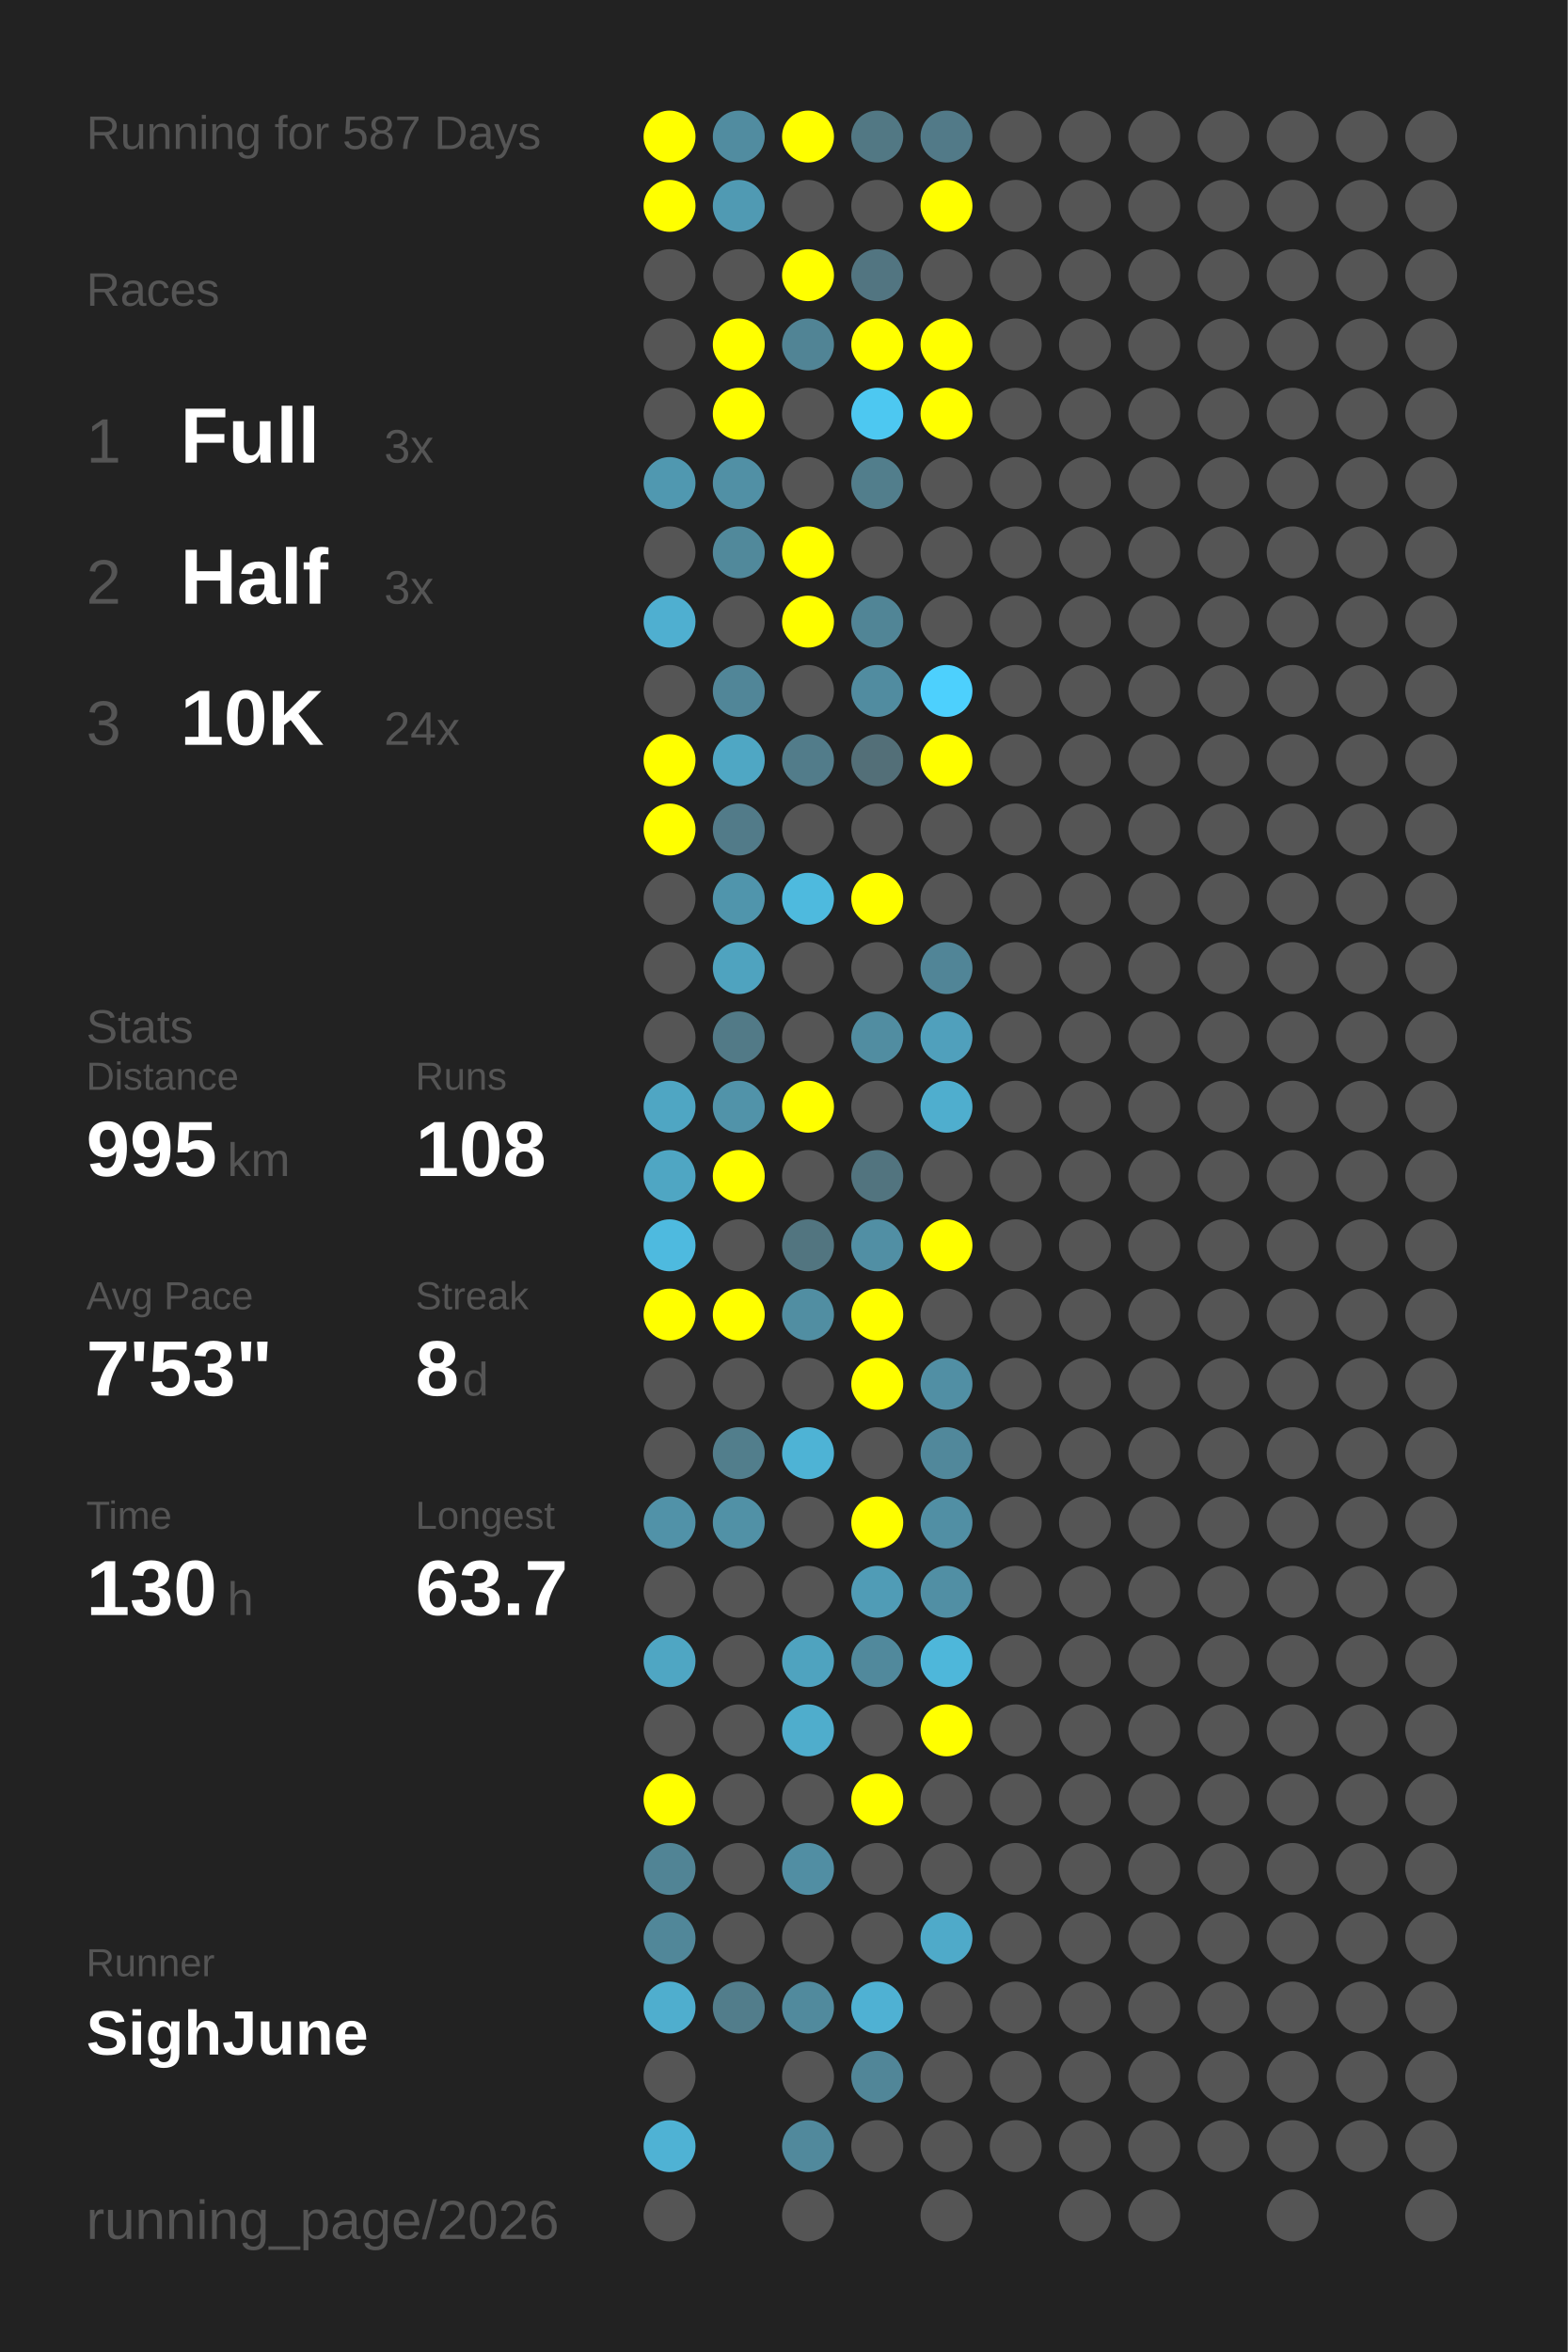
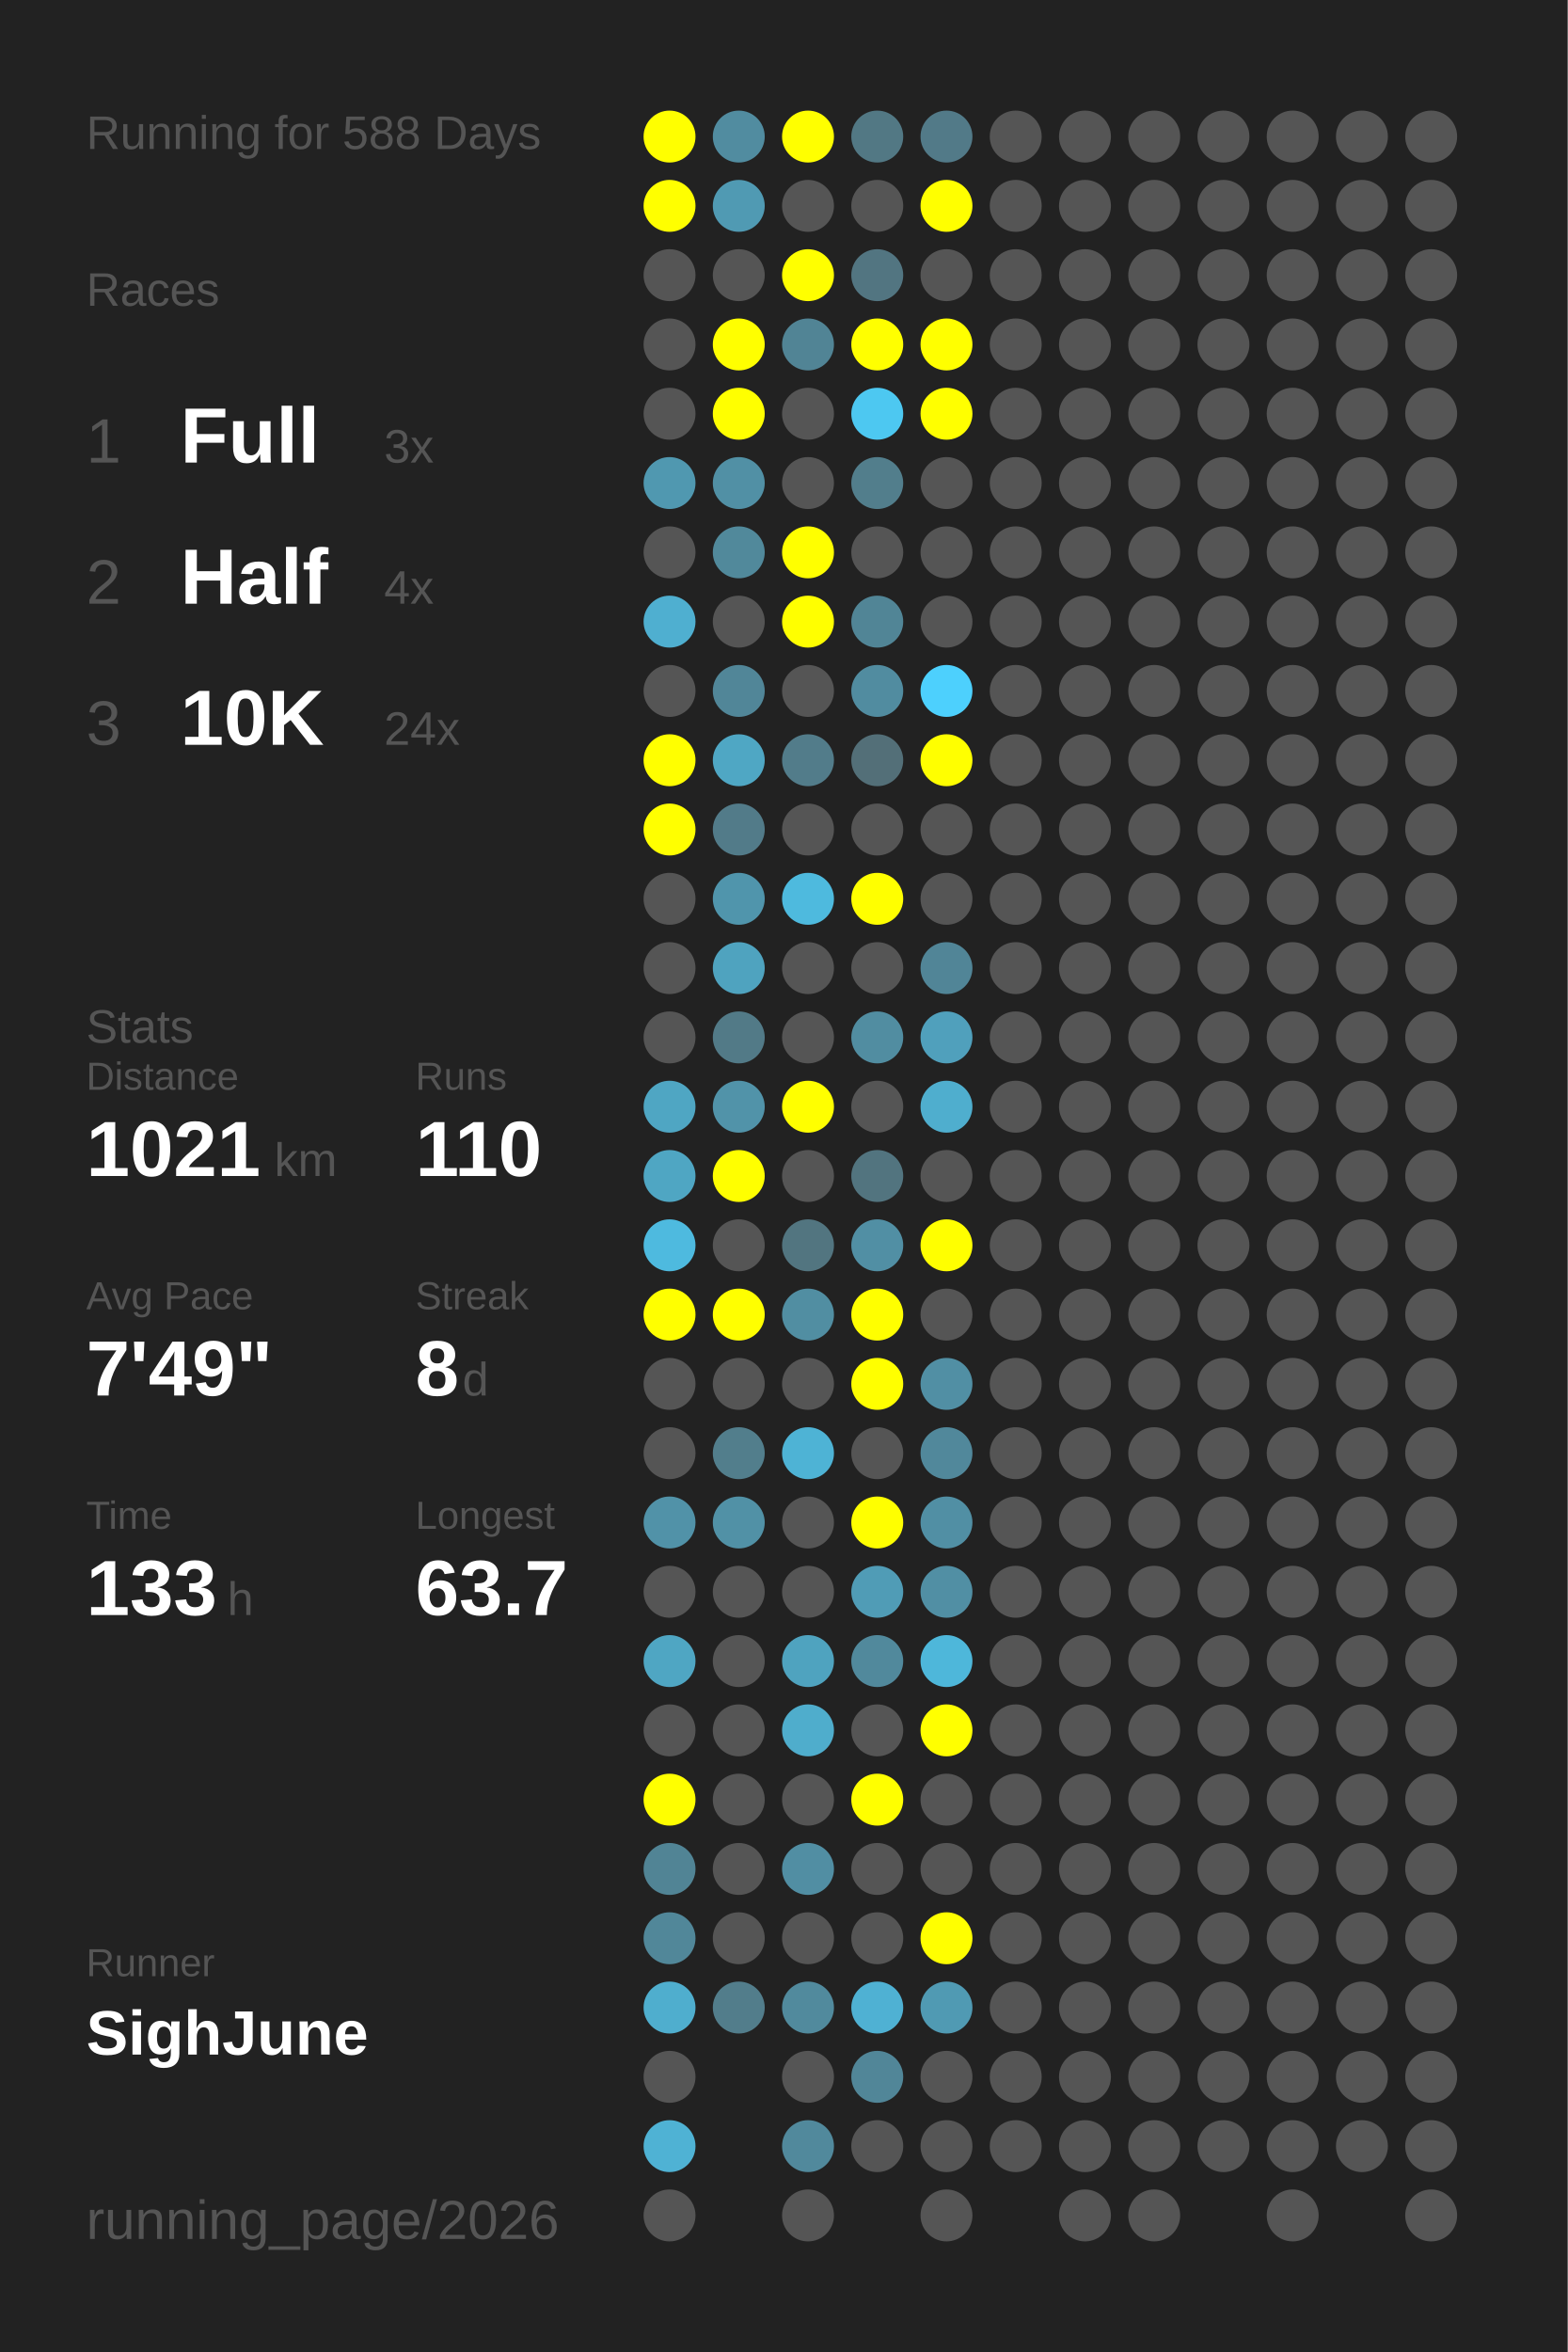
<svg xmlns="http://www.w3.org/2000/svg" baseProfile="full" height="300mm" version="1.1" viewBox="0,0,200,300" width="200mm">
  <defs />
  <rect fill="#222222" height="300" width="200" x="0" y="0" />
-   <text fill="#555555" style="font-size:6px; font-family:Arial;" x="11" y="19">Running for 587 Days</text>
+   <text fill="#555555" style="font-size:6px; font-family:Arial;" x="11" y="19">Running for 588 Days</text>
  <text fill="#555555" style="font-size:6px; font-family:Arial;" x="11" y="39">Races</text>
  <text fill="#555555" style="font-size:8px; font-family:Arial;" x="11" y="59">1</text>
  <text fill="#FFFFFF" style="font-size:10px; font-family:Arial; font-weight:bold;" x="23" y="59">Full</text>
  <text fill="#555555" style="font-size:6px; font-family:Arial;" x="49" y="59">3x</text>
  <text fill="#555555" style="font-size:8px; font-family:Arial;" x="11" y="77">2</text>
  <text fill="#FFFFFF" style="font-size:10px; font-family:Arial; font-weight:bold;" x="23" y="77">Half</text>
-   <text fill="#555555" style="font-size:6px; font-family:Arial;" x="49" y="77">3x</text>
+   <text fill="#555555" style="font-size:6px; font-family:Arial;" x="49" y="77">4x</text>
  <text fill="#555555" style="font-size:8px; font-family:Arial;" x="11" y="95">3</text>
  <text fill="#FFFFFF" style="font-size:10px; font-family:Arial; font-weight:bold;" x="23" y="95">10K</text>
  <text fill="#555555" style="font-size:6px; font-family:Arial;" x="49" y="95">24x</text>
  <text fill="#555555" style="font-size:6px; font-family:Arial;" x="11" y="133">Stats</text>
  <text fill="#555555" style="font-size:5px; font-family:Arial;" x="11" y="139">Distance</text>
-   <text fill="#FFFFFF" style="font-size:10px; font-family:Arial; font-weight:bold;" x="11" y="150">995</text>
-   <text fill="#555555" style="font-size:6px; font-family:Arial;" x="29" y="150">km</text>
+   <text fill="#FFFFFF" style="font-size:10px; font-family:Arial; font-weight:bold;" x="11" y="150">1021</text>
+   <text fill="#555555" style="font-size:6px; font-family:Arial;" x="35" y="150">km</text>
  <text fill="#555555" style="font-size:5px; font-family:Arial;" x="53" y="139">Runs</text>
-   <text fill="#FFFFFF" style="font-size:10px; font-family:Arial; font-weight:bold;" x="53" y="150">108</text>
+   <text fill="#FFFFFF" style="font-size:10px; font-family:Arial; font-weight:bold;" x="53" y="150">110</text>
  <text fill="#555555" style="font-size:5px; font-family:Arial;" x="11" y="167">Avg Pace</text>
-   <text fill="#FFFFFF" style="font-size:10px; font-family:Arial; font-weight:bold;" x="11" y="178">7'53"</text>
+   <text fill="#FFFFFF" style="font-size:10px; font-family:Arial; font-weight:bold;" x="11" y="178">7'49"</text>
  <text fill="#555555" style="font-size:5px; font-family:Arial;" x="53" y="167">Streak</text>
  <text fill="#FFFFFF" style="font-size:10px; font-family:Arial; font-weight:bold;" x="53" y="178">8</text>
  <text fill="#555555" style="font-size:6px; font-family:Arial;" x="59" y="178">d</text>
  <text fill="#555555" style="font-size:5px; font-family:Arial;" x="11" y="195">Time</text>
-   <text fill="#FFFFFF" style="font-size:10px; font-family:Arial; font-weight:bold;" x="11" y="206">130</text>
+   <text fill="#FFFFFF" style="font-size:10px; font-family:Arial; font-weight:bold;" x="11" y="206">133</text>
  <text fill="#555555" style="font-size:6px; font-family:Arial;" x="29" y="206">h</text>
  <text fill="#555555" style="font-size:5px; font-family:Arial;" x="53" y="195">Longest</text>
  <text fill="#FFFFFF" style="font-size:10px; font-family:Arial; font-weight:bold;" x="53" y="206">63.7</text>
  <text fill="#555555" style="font-size:5px; font-family:Arial;" x="11" y="252.065">Runner</text>
  <text fill="#FFFFFF" style="font-size:8px; font-family:Arial; font-weight:bold;" x="11" y="262.065">SighJune</text>
  <text fill="#555555" style="font-size:7px; font-family:Arial;" x="11" y="285.581">running_page/2026</text>
  <circle cx="85.417" cy="17.419" fill="#FFFF00" r="3.312" />
  <circle cx="85.417" cy="26.258" fill="#FFFF00" r="3.312" />
  <circle cx="85.417" cy="35.097" fill="#555555" r="3.312" />
  <circle cx="85.417" cy="43.935" fill="#555555" r="3.312" />
  <circle cx="85.417" cy="52.774" fill="#555555" r="3.312" />
  <circle cx="85.417" cy="61.613" fill="#5098b0" r="3.312" />
  <circle cx="85.417" cy="70.452" fill="#555555" r="3.312" />
  <circle cx="85.417" cy="79.29" fill="#4fafd0" r="3.312" />
  <circle cx="85.417" cy="88.129" fill="#555555" r="3.312" />
  <circle cx="85.417" cy="96.968" fill="#FFFF00" r="3.312" />
  <circle cx="85.417" cy="105.806" fill="#FFFF00" r="3.312" />
  <circle cx="85.417" cy="114.645" fill="#555555" r="3.312" />
  <circle cx="85.417" cy="123.484" fill="#555555" r="3.312" />
  <circle cx="85.417" cy="132.323" fill="#555555" r="3.312" />
  <circle cx="85.417" cy="141.161" fill="#4fa6c3" r="3.312" />
  <circle cx="85.417" cy="150" fill="#4fa6c3" r="3.312" />
  <circle cx="85.417" cy="158.839" fill="#4ebadf" r="3.312" />
  <circle cx="85.417" cy="167.677" fill="#FFFF00" r="3.312" />
  <circle cx="85.417" cy="176.516" fill="#555555" r="3.312" />
  <circle cx="85.417" cy="185.355" fill="#555555" r="3.312" />
  <circle cx="85.417" cy="194.194" fill="#5192a8" r="3.312" />
  <circle cx="85.417" cy="203.032" fill="#555555" r="3.312" />
  <circle cx="85.417" cy="211.871" fill="#4fa6c3" r="3.312" />
  <circle cx="85.417" cy="220.71" fill="#555555" r="3.312" />
  <circle cx="85.417" cy="229.548" fill="#FFFF00" r="3.312" />
  <circle cx="85.417" cy="238.387" fill="#518495" r="3.312" />
  <circle cx="85.417" cy="247.226" fill="#518799" r="3.312" />
  <circle cx="85.417" cy="256.065" fill="#4faece" r="3.312" />
  <circle cx="85.417" cy="264.903" fill="#555555" r="3.312" />
  <circle cx="85.417" cy="273.742" fill="#4fb2d4" r="3.312" />
  <circle cx="85.417" cy="282.581" fill="#555555" r="3.312" />
  <circle cx="94.25" cy="17.419" fill="#518ca0" r="3.312" />
  <circle cx="94.25" cy="26.258" fill="#509ab3" r="3.312" />
  <circle cx="94.25" cy="35.097" fill="#555555" r="3.312" />
  <circle cx="94.25" cy="43.935" fill="#FFFF00" r="3.312" />
  <circle cx="94.25" cy="52.774" fill="#FFFF00" r="3.312" />
  <circle cx="94.25" cy="61.613" fill="#5190a5" r="3.312" />
  <circle cx="94.25" cy="70.452" fill="#51899b" r="3.312" />
  <circle cx="94.25" cy="79.29" fill="#555555" r="3.312" />
  <circle cx="94.25" cy="88.129" fill="#518698" r="3.312" />
  <circle cx="94.25" cy="96.968" fill="#4fa7c4" r="3.312" />
  <circle cx="94.25" cy="105.806" fill="#527b89" r="3.312" />
  <circle cx="94.25" cy="114.645" fill="#5095ac" r="3.312" />
  <circle cx="94.25" cy="123.484" fill="#4fa3bf" r="3.312" />
  <circle cx="94.25" cy="132.323" fill="#527a87" r="3.312" />
  <circle cx="94.25" cy="141.161" fill="#5193a9" r="3.312" />
  <circle cx="94.25" cy="150" fill="#FFFF00" r="3.312" />
  <circle cx="94.25" cy="158.839" fill="#555555" r="3.312" />
  <circle cx="94.25" cy="167.677" fill="#FFFF00" r="3.312" />
  <circle cx="94.25" cy="176.516" fill="#555555" r="3.312" />
  <circle cx="94.25" cy="185.355" fill="#527e8c" r="3.312" />
  <circle cx="94.25" cy="194.194" fill="#5191a6" r="3.312" />
  <circle cx="94.25" cy="203.032" fill="#555555" r="3.312" />
  <circle cx="94.25" cy="211.871" fill="#555555" r="3.312" />
  <circle cx="94.25" cy="220.71" fill="#555555" r="3.312" />
  <circle cx="94.25" cy="229.548" fill="#555555" r="3.312" />
  <circle cx="94.25" cy="238.387" fill="#555555" r="3.312" />
  <circle cx="94.25" cy="247.226" fill="#555555" r="3.312" />
  <circle cx="94.25" cy="256.065" fill="#527d8b" r="3.312" />
  <circle cx="103.083" cy="17.419" fill="#FFFF00" r="3.312" />
  <circle cx="103.083" cy="26.258" fill="#555555" r="3.312" />
  <circle cx="103.083" cy="35.097" fill="#FFFF00" r="3.312" />
  <circle cx="103.083" cy="43.935" fill="#518495" r="3.312" />
  <circle cx="103.083" cy="52.774" fill="#555555" r="3.312" />
  <circle cx="103.083" cy="61.613" fill="#555555" r="3.312" />
  <circle cx="103.083" cy="70.452" fill="#FFFF00" r="3.312" />
  <circle cx="103.083" cy="79.29" fill="#FFFF00" r="3.312" />
  <circle cx="103.083" cy="88.129" fill="#555555" r="3.312" />
  <circle cx="103.083" cy="96.968" fill="#527c8a" r="3.312" />
  <circle cx="103.083" cy="105.806" fill="#555555" r="3.312" />
  <circle cx="103.083" cy="114.645" fill="#4ebade" r="3.312" />
  <circle cx="103.083" cy="123.484" fill="#555555" r="3.312" />
  <circle cx="103.083" cy="132.323" fill="#555555" r="3.312" />
  <circle cx="103.083" cy="141.161" fill="#FFFF00" r="3.312" />
  <circle cx="103.083" cy="150" fill="#555555" r="3.312" />
  <circle cx="103.083" cy="158.839" fill="#527580" r="3.312" />
  <circle cx="103.083" cy="167.677" fill="#518ea2" r="3.312" />
  <circle cx="103.083" cy="176.516" fill="#555555" r="3.312" />
  <circle cx="103.083" cy="185.355" fill="#4eb3d5" r="3.312" />
  <circle cx="103.083" cy="194.194" fill="#555555" r="3.312" />
  <circle cx="103.083" cy="203.032" fill="#555555" r="3.312" />
  <circle cx="103.083" cy="211.871" fill="#4fa3bf" r="3.312" />
  <circle cx="103.083" cy="220.71" fill="#4fadcc" r="3.312" />
  <circle cx="103.083" cy="229.548" fill="#555555" r="3.312" />
  <circle cx="103.083" cy="238.387" fill="#518ea3" r="3.312" />
  <circle cx="103.083" cy="247.226" fill="#555555" r="3.312" />
  <circle cx="103.083" cy="256.065" fill="#518a9d" r="3.312" />
  <circle cx="103.083" cy="264.903" fill="#555555" r="3.312" />
  <circle cx="103.083" cy="273.742" fill="#51899c" r="3.312" />
  <circle cx="103.083" cy="282.581" fill="#555555" r="3.312" />
  <circle cx="111.917" cy="17.419" fill="#527884" r="3.312" />
  <circle cx="111.917" cy="26.258" fill="#555555" r="3.312" />
  <circle cx="111.917" cy="35.097" fill="#527581" r="3.312" />
  <circle cx="111.917" cy="43.935" fill="#FFFF00" r="3.312" />
  <circle cx="111.917" cy="52.774" fill="#4dc8f1" r="3.312" />
  <circle cx="111.917" cy="61.613" fill="#527e8c" r="3.312" />
  <circle cx="111.917" cy="70.452" fill="#555555" r="3.312" />
  <circle cx="111.917" cy="79.29" fill="#518596" r="3.312" />
  <circle cx="111.917" cy="88.129" fill="#518ca0" r="3.312" />
  <circle cx="111.917" cy="96.968" fill="#536f78" r="3.312" />
  <circle cx="111.917" cy="105.806" fill="#555555" r="3.312" />
  <circle cx="111.917" cy="114.645" fill="#FFFF00" r="3.312" />
  <circle cx="111.917" cy="123.484" fill="#555555" r="3.312" />
  <circle cx="111.917" cy="132.323" fill="#518da1" r="3.312" />
  <circle cx="111.917" cy="141.161" fill="#555555" r="3.312" />
  <circle cx="111.917" cy="150" fill="#52747f" r="3.312" />
  <circle cx="111.917" cy="158.839" fill="#518fa4" r="3.312" />
  <circle cx="111.917" cy="167.677" fill="#FFFF00" r="3.312" />
  <circle cx="111.917" cy="176.516" fill="#FFFF00" r="3.312" />
  <circle cx="111.917" cy="185.355" fill="#555555" r="3.312" />
  <circle cx="111.917" cy="194.194" fill="#FFFF00" r="3.312" />
  <circle cx="111.917" cy="203.032" fill="#509cb6" r="3.312" />
  <circle cx="111.917" cy="211.871" fill="#51899c" r="3.312" />
  <circle cx="111.917" cy="220.71" fill="#555555" r="3.312" />
  <circle cx="111.917" cy="229.548" fill="#FFFF00" r="3.312" />
  <circle cx="111.917" cy="238.387" fill="#555555" r="3.312" />
  <circle cx="111.917" cy="247.226" fill="#555555" r="3.312" />
  <circle cx="111.917" cy="256.065" fill="#4fb1d3" r="3.312" />
  <circle cx="111.917" cy="264.903" fill="#518698" r="3.312" />
  <circle cx="111.917" cy="273.742" fill="#555555" r="3.312" />
  <circle cx="120.75" cy="17.419" fill="#527a88" r="3.312" />
  <circle cx="120.75" cy="26.258" fill="#FFFF00" r="3.312" />
  <circle cx="120.75" cy="35.097" fill="#555555" r="3.312" />
  <circle cx="120.75" cy="43.935" fill="#FFFF00" r="3.312" />
  <circle cx="120.75" cy="52.774" fill="#FFFF00" r="3.312" />
  <circle cx="120.75" cy="61.613" fill="#555555" r="3.312" />
  <circle cx="120.75" cy="70.452" fill="#555555" r="3.312" />
  <circle cx="120.75" cy="79.29" fill="#555555" r="3.312" />
  <circle cx="120.75" cy="88.129" fill="#4dd0fd" r="3.312" />
  <circle cx="120.75" cy="96.968" fill="#FFFF00" r="3.312" />
  <circle cx="120.75" cy="105.806" fill="#555555" r="3.312" />
  <circle cx="120.75" cy="114.645" fill="#555555" r="3.312" />
  <circle cx="120.75" cy="123.484" fill="#518597" r="3.312" />
  <circle cx="120.75" cy="132.323" fill="#50a0bc" r="3.312" />
  <circle cx="120.75" cy="141.161" fill="#4faece" r="3.312" />
  <circle cx="120.75" cy="150" fill="#555555" r="3.312" />
  <circle cx="120.75" cy="158.839" fill="#FFFF00" r="3.312" />
  <circle cx="120.75" cy="167.677" fill="#555555" r="3.312" />
  <circle cx="120.75" cy="176.516" fill="#518fa4" r="3.312" />
  <circle cx="120.75" cy="185.355" fill="#51889b" r="3.312" />
  <circle cx="120.75" cy="194.194" fill="#518fa4" r="3.312" />
  <circle cx="120.75" cy="203.032" fill="#518fa4" r="3.312" />
  <circle cx="120.75" cy="211.871" fill="#4eb7da" r="3.312" />
  <circle cx="120.75" cy="220.71" fill="#FFFF00" r="3.312" />
  <circle cx="120.75" cy="229.548" fill="#555555" r="3.312" />
  <circle cx="120.75" cy="238.387" fill="#555555" r="3.312" />
-   <circle cx="120.75" cy="247.226" fill="#4faac9" r="3.312" />
-   <circle cx="120.75" cy="256.065" fill="#555555" r="3.312" />
+   <circle cx="120.75" cy="247.226" fill="#FFFF00" r="3.312" />
+   <circle cx="120.75" cy="256.065" fill="#509ab3" r="3.312" />
  <circle cx="120.75" cy="264.903" fill="#555555" r="3.312" />
  <circle cx="120.75" cy="273.742" fill="#555555" r="3.312" />
  <circle cx="120.75" cy="282.581" fill="#555555" r="3.312" />
  <circle cx="129.583" cy="17.419" fill="#555555" r="3.312" />
  <circle cx="129.583" cy="26.258" fill="#555555" r="3.312" />
  <circle cx="129.583" cy="35.097" fill="#555555" r="3.312" />
  <circle cx="129.583" cy="43.935" fill="#555555" r="3.312" />
  <circle cx="129.583" cy="52.774" fill="#555555" r="3.312" />
  <circle cx="129.583" cy="61.613" fill="#555555" r="3.312" />
  <circle cx="129.583" cy="70.452" fill="#555555" r="3.312" />
  <circle cx="129.583" cy="79.29" fill="#555555" r="3.312" />
  <circle cx="129.583" cy="88.129" fill="#555555" r="3.312" />
  <circle cx="129.583" cy="96.968" fill="#555555" r="3.312" />
  <circle cx="129.583" cy="105.806" fill="#555555" r="3.312" />
  <circle cx="129.583" cy="114.645" fill="#555555" r="3.312" />
  <circle cx="129.583" cy="123.484" fill="#555555" r="3.312" />
  <circle cx="129.583" cy="132.323" fill="#555555" r="3.312" />
  <circle cx="129.583" cy="141.161" fill="#555555" r="3.312" />
  <circle cx="129.583" cy="150" fill="#555555" r="3.312" />
  <circle cx="129.583" cy="158.839" fill="#555555" r="3.312" />
  <circle cx="129.583" cy="167.677" fill="#555555" r="3.312" />
  <circle cx="129.583" cy="176.516" fill="#555555" r="3.312" />
  <circle cx="129.583" cy="185.355" fill="#555555" r="3.312" />
  <circle cx="129.583" cy="194.194" fill="#555555" r="3.312" />
  <circle cx="129.583" cy="203.032" fill="#555555" r="3.312" />
  <circle cx="129.583" cy="211.871" fill="#555555" r="3.312" />
  <circle cx="129.583" cy="220.71" fill="#555555" r="3.312" />
  <circle cx="129.583" cy="229.548" fill="#555555" r="3.312" />
  <circle cx="129.583" cy="238.387" fill="#555555" r="3.312" />
  <circle cx="129.583" cy="247.226" fill="#555555" r="3.312" />
  <circle cx="129.583" cy="256.065" fill="#555555" r="3.312" />
  <circle cx="129.583" cy="264.903" fill="#555555" r="3.312" />
  <circle cx="129.583" cy="273.742" fill="#555555" r="3.312" />
  <circle cx="138.417" cy="17.419" fill="#555555" r="3.312" />
  <circle cx="138.417" cy="26.258" fill="#555555" r="3.312" />
  <circle cx="138.417" cy="35.097" fill="#555555" r="3.312" />
  <circle cx="138.417" cy="43.935" fill="#555555" r="3.312" />
  <circle cx="138.417" cy="52.774" fill="#555555" r="3.312" />
  <circle cx="138.417" cy="61.613" fill="#555555" r="3.312" />
  <circle cx="138.417" cy="70.452" fill="#555555" r="3.312" />
  <circle cx="138.417" cy="79.29" fill="#555555" r="3.312" />
  <circle cx="138.417" cy="88.129" fill="#555555" r="3.312" />
  <circle cx="138.417" cy="96.968" fill="#555555" r="3.312" />
  <circle cx="138.417" cy="105.806" fill="#555555" r="3.312" />
  <circle cx="138.417" cy="114.645" fill="#555555" r="3.312" />
  <circle cx="138.417" cy="123.484" fill="#555555" r="3.312" />
  <circle cx="138.417" cy="132.323" fill="#555555" r="3.312" />
  <circle cx="138.417" cy="141.161" fill="#555555" r="3.312" />
  <circle cx="138.417" cy="150" fill="#555555" r="3.312" />
  <circle cx="138.417" cy="158.839" fill="#555555" r="3.312" />
  <circle cx="138.417" cy="167.677" fill="#555555" r="3.312" />
  <circle cx="138.417" cy="176.516" fill="#555555" r="3.312" />
  <circle cx="138.417" cy="185.355" fill="#555555" r="3.312" />
  <circle cx="138.417" cy="194.194" fill="#555555" r="3.312" />
  <circle cx="138.417" cy="203.032" fill="#555555" r="3.312" />
  <circle cx="138.417" cy="211.871" fill="#555555" r="3.312" />
  <circle cx="138.417" cy="220.71" fill="#555555" r="3.312" />
  <circle cx="138.417" cy="229.548" fill="#555555" r="3.312" />
  <circle cx="138.417" cy="238.387" fill="#555555" r="3.312" />
  <circle cx="138.417" cy="247.226" fill="#555555" r="3.312" />
  <circle cx="138.417" cy="256.065" fill="#555555" r="3.312" />
  <circle cx="138.417" cy="264.903" fill="#555555" r="3.312" />
  <circle cx="138.417" cy="273.742" fill="#555555" r="3.312" />
  <circle cx="138.417" cy="282.581" fill="#555555" r="3.312" />
  <circle cx="147.25" cy="17.419" fill="#555555" r="3.312" />
  <circle cx="147.25" cy="26.258" fill="#555555" r="3.312" />
  <circle cx="147.25" cy="35.097" fill="#555555" r="3.312" />
  <circle cx="147.25" cy="43.935" fill="#555555" r="3.312" />
  <circle cx="147.25" cy="52.774" fill="#555555" r="3.312" />
  <circle cx="147.25" cy="61.613" fill="#555555" r="3.312" />
  <circle cx="147.25" cy="70.452" fill="#555555" r="3.312" />
  <circle cx="147.25" cy="79.29" fill="#555555" r="3.312" />
  <circle cx="147.25" cy="88.129" fill="#555555" r="3.312" />
  <circle cx="147.25" cy="96.968" fill="#555555" r="3.312" />
  <circle cx="147.25" cy="105.806" fill="#555555" r="3.312" />
  <circle cx="147.25" cy="114.645" fill="#555555" r="3.312" />
  <circle cx="147.25" cy="123.484" fill="#555555" r="3.312" />
  <circle cx="147.25" cy="132.323" fill="#555555" r="3.312" />
  <circle cx="147.25" cy="141.161" fill="#555555" r="3.312" />
  <circle cx="147.25" cy="150" fill="#555555" r="3.312" />
  <circle cx="147.25" cy="158.839" fill="#555555" r="3.312" />
  <circle cx="147.25" cy="167.677" fill="#555555" r="3.312" />
  <circle cx="147.25" cy="176.516" fill="#555555" r="3.312" />
  <circle cx="147.25" cy="185.355" fill="#555555" r="3.312" />
  <circle cx="147.25" cy="194.194" fill="#555555" r="3.312" />
  <circle cx="147.25" cy="203.032" fill="#555555" r="3.312" />
  <circle cx="147.25" cy="211.871" fill="#555555" r="3.312" />
  <circle cx="147.25" cy="220.71" fill="#555555" r="3.312" />
  <circle cx="147.25" cy="229.548" fill="#555555" r="3.312" />
  <circle cx="147.25" cy="238.387" fill="#555555" r="3.312" />
  <circle cx="147.25" cy="247.226" fill="#555555" r="3.312" />
  <circle cx="147.25" cy="256.065" fill="#555555" r="3.312" />
  <circle cx="147.25" cy="264.903" fill="#555555" r="3.312" />
  <circle cx="147.25" cy="273.742" fill="#555555" r="3.312" />
  <circle cx="147.25" cy="282.581" fill="#555555" r="3.312" />
  <circle cx="156.083" cy="17.419" fill="#555555" r="3.312" />
  <circle cx="156.083" cy="26.258" fill="#555555" r="3.312" />
  <circle cx="156.083" cy="35.097" fill="#555555" r="3.312" />
  <circle cx="156.083" cy="43.935" fill="#555555" r="3.312" />
  <circle cx="156.083" cy="52.774" fill="#555555" r="3.312" />
  <circle cx="156.083" cy="61.613" fill="#555555" r="3.312" />
  <circle cx="156.083" cy="70.452" fill="#555555" r="3.312" />
  <circle cx="156.083" cy="79.29" fill="#555555" r="3.312" />
  <circle cx="156.083" cy="88.129" fill="#555555" r="3.312" />
  <circle cx="156.083" cy="96.968" fill="#555555" r="3.312" />
  <circle cx="156.083" cy="105.806" fill="#555555" r="3.312" />
  <circle cx="156.083" cy="114.645" fill="#555555" r="3.312" />
  <circle cx="156.083" cy="123.484" fill="#555555" r="3.312" />
  <circle cx="156.083" cy="132.323" fill="#555555" r="3.312" />
  <circle cx="156.083" cy="141.161" fill="#555555" r="3.312" />
  <circle cx="156.083" cy="150" fill="#555555" r="3.312" />
  <circle cx="156.083" cy="158.839" fill="#555555" r="3.312" />
  <circle cx="156.083" cy="167.677" fill="#555555" r="3.312" />
  <circle cx="156.083" cy="176.516" fill="#555555" r="3.312" />
  <circle cx="156.083" cy="185.355" fill="#555555" r="3.312" />
  <circle cx="156.083" cy="194.194" fill="#555555" r="3.312" />
  <circle cx="156.083" cy="203.032" fill="#555555" r="3.312" />
  <circle cx="156.083" cy="211.871" fill="#555555" r="3.312" />
  <circle cx="156.083" cy="220.71" fill="#555555" r="3.312" />
  <circle cx="156.083" cy="229.548" fill="#555555" r="3.312" />
  <circle cx="156.083" cy="238.387" fill="#555555" r="3.312" />
  <circle cx="156.083" cy="247.226" fill="#555555" r="3.312" />
  <circle cx="156.083" cy="256.065" fill="#555555" r="3.312" />
  <circle cx="156.083" cy="264.903" fill="#555555" r="3.312" />
  <circle cx="156.083" cy="273.742" fill="#555555" r="3.312" />
  <circle cx="164.917" cy="17.419" fill="#555555" r="3.312" />
  <circle cx="164.917" cy="26.258" fill="#555555" r="3.312" />
  <circle cx="164.917" cy="35.097" fill="#555555" r="3.312" />
  <circle cx="164.917" cy="43.935" fill="#555555" r="3.312" />
  <circle cx="164.917" cy="52.774" fill="#555555" r="3.312" />
  <circle cx="164.917" cy="61.613" fill="#555555" r="3.312" />
  <circle cx="164.917" cy="70.452" fill="#555555" r="3.312" />
  <circle cx="164.917" cy="79.29" fill="#555555" r="3.312" />
  <circle cx="164.917" cy="88.129" fill="#555555" r="3.312" />
  <circle cx="164.917" cy="96.968" fill="#555555" r="3.312" />
  <circle cx="164.917" cy="105.806" fill="#555555" r="3.312" />
  <circle cx="164.917" cy="114.645" fill="#555555" r="3.312" />
  <circle cx="164.917" cy="123.484" fill="#555555" r="3.312" />
  <circle cx="164.917" cy="132.323" fill="#555555" r="3.312" />
  <circle cx="164.917" cy="141.161" fill="#555555" r="3.312" />
  <circle cx="164.917" cy="150" fill="#555555" r="3.312" />
  <circle cx="164.917" cy="158.839" fill="#555555" r="3.312" />
  <circle cx="164.917" cy="167.677" fill="#555555" r="3.312" />
  <circle cx="164.917" cy="176.516" fill="#555555" r="3.312" />
  <circle cx="164.917" cy="185.355" fill="#555555" r="3.312" />
  <circle cx="164.917" cy="194.194" fill="#555555" r="3.312" />
  <circle cx="164.917" cy="203.032" fill="#555555" r="3.312" />
  <circle cx="164.917" cy="211.871" fill="#555555" r="3.312" />
  <circle cx="164.917" cy="220.71" fill="#555555" r="3.312" />
  <circle cx="164.917" cy="229.548" fill="#555555" r="3.312" />
  <circle cx="164.917" cy="238.387" fill="#555555" r="3.312" />
  <circle cx="164.917" cy="247.226" fill="#555555" r="3.312" />
  <circle cx="164.917" cy="256.065" fill="#555555" r="3.312" />
  <circle cx="164.917" cy="264.903" fill="#555555" r="3.312" />
  <circle cx="164.917" cy="273.742" fill="#555555" r="3.312" />
  <circle cx="164.917" cy="282.581" fill="#555555" r="3.312" />
  <circle cx="173.75" cy="17.419" fill="#555555" r="3.312" />
  <circle cx="173.75" cy="26.258" fill="#555555" r="3.312" />
  <circle cx="173.75" cy="35.097" fill="#555555" r="3.312" />
  <circle cx="173.75" cy="43.935" fill="#555555" r="3.312" />
  <circle cx="173.75" cy="52.774" fill="#555555" r="3.312" />
  <circle cx="173.75" cy="61.613" fill="#555555" r="3.312" />
  <circle cx="173.75" cy="70.452" fill="#555555" r="3.312" />
  <circle cx="173.75" cy="79.29" fill="#555555" r="3.312" />
  <circle cx="173.75" cy="88.129" fill="#555555" r="3.312" />
  <circle cx="173.75" cy="96.968" fill="#555555" r="3.312" />
  <circle cx="173.75" cy="105.806" fill="#555555" r="3.312" />
  <circle cx="173.75" cy="114.645" fill="#555555" r="3.312" />
  <circle cx="173.75" cy="123.484" fill="#555555" r="3.312" />
  <circle cx="173.75" cy="132.323" fill="#555555" r="3.312" />
  <circle cx="173.75" cy="141.161" fill="#555555" r="3.312" />
  <circle cx="173.75" cy="150" fill="#555555" r="3.312" />
  <circle cx="173.75" cy="158.839" fill="#555555" r="3.312" />
  <circle cx="173.75" cy="167.677" fill="#555555" r="3.312" />
  <circle cx="173.75" cy="176.516" fill="#555555" r="3.312" />
  <circle cx="173.75" cy="185.355" fill="#555555" r="3.312" />
  <circle cx="173.75" cy="194.194" fill="#555555" r="3.312" />
  <circle cx="173.75" cy="203.032" fill="#555555" r="3.312" />
  <circle cx="173.75" cy="211.871" fill="#555555" r="3.312" />
  <circle cx="173.75" cy="220.71" fill="#555555" r="3.312" />
  <circle cx="173.75" cy="229.548" fill="#555555" r="3.312" />
  <circle cx="173.75" cy="238.387" fill="#555555" r="3.312" />
  <circle cx="173.75" cy="247.226" fill="#555555" r="3.312" />
  <circle cx="173.75" cy="256.065" fill="#555555" r="3.312" />
  <circle cx="173.75" cy="264.903" fill="#555555" r="3.312" />
  <circle cx="173.75" cy="273.742" fill="#555555" r="3.312" />
  <circle cx="182.583" cy="17.419" fill="#555555" r="3.312" />
  <circle cx="182.583" cy="26.258" fill="#555555" r="3.312" />
  <circle cx="182.583" cy="35.097" fill="#555555" r="3.312" />
  <circle cx="182.583" cy="43.935" fill="#555555" r="3.312" />
  <circle cx="182.583" cy="52.774" fill="#555555" r="3.312" />
  <circle cx="182.583" cy="61.613" fill="#555555" r="3.312" />
  <circle cx="182.583" cy="70.452" fill="#555555" r="3.312" />
  <circle cx="182.583" cy="79.29" fill="#555555" r="3.312" />
  <circle cx="182.583" cy="88.129" fill="#555555" r="3.312" />
  <circle cx="182.583" cy="96.968" fill="#555555" r="3.312" />
  <circle cx="182.583" cy="105.806" fill="#555555" r="3.312" />
  <circle cx="182.583" cy="114.645" fill="#555555" r="3.312" />
  <circle cx="182.583" cy="123.484" fill="#555555" r="3.312" />
  <circle cx="182.583" cy="132.323" fill="#555555" r="3.312" />
  <circle cx="182.583" cy="141.161" fill="#555555" r="3.312" />
  <circle cx="182.583" cy="150" fill="#555555" r="3.312" />
  <circle cx="182.583" cy="158.839" fill="#555555" r="3.312" />
  <circle cx="182.583" cy="167.677" fill="#555555" r="3.312" />
  <circle cx="182.583" cy="176.516" fill="#555555" r="3.312" />
  <circle cx="182.583" cy="185.355" fill="#555555" r="3.312" />
  <circle cx="182.583" cy="194.194" fill="#555555" r="3.312" />
  <circle cx="182.583" cy="203.032" fill="#555555" r="3.312" />
  <circle cx="182.583" cy="211.871" fill="#555555" r="3.312" />
  <circle cx="182.583" cy="220.71" fill="#555555" r="3.312" />
  <circle cx="182.583" cy="229.548" fill="#555555" r="3.312" />
  <circle cx="182.583" cy="238.387" fill="#555555" r="3.312" />
  <circle cx="182.583" cy="247.226" fill="#555555" r="3.312" />
  <circle cx="182.583" cy="256.065" fill="#555555" r="3.312" />
  <circle cx="182.583" cy="264.903" fill="#555555" r="3.312" />
  <circle cx="182.583" cy="273.742" fill="#555555" r="3.312" />
  <circle cx="182.583" cy="282.581" fill="#555555" r="3.312" />
</svg>
